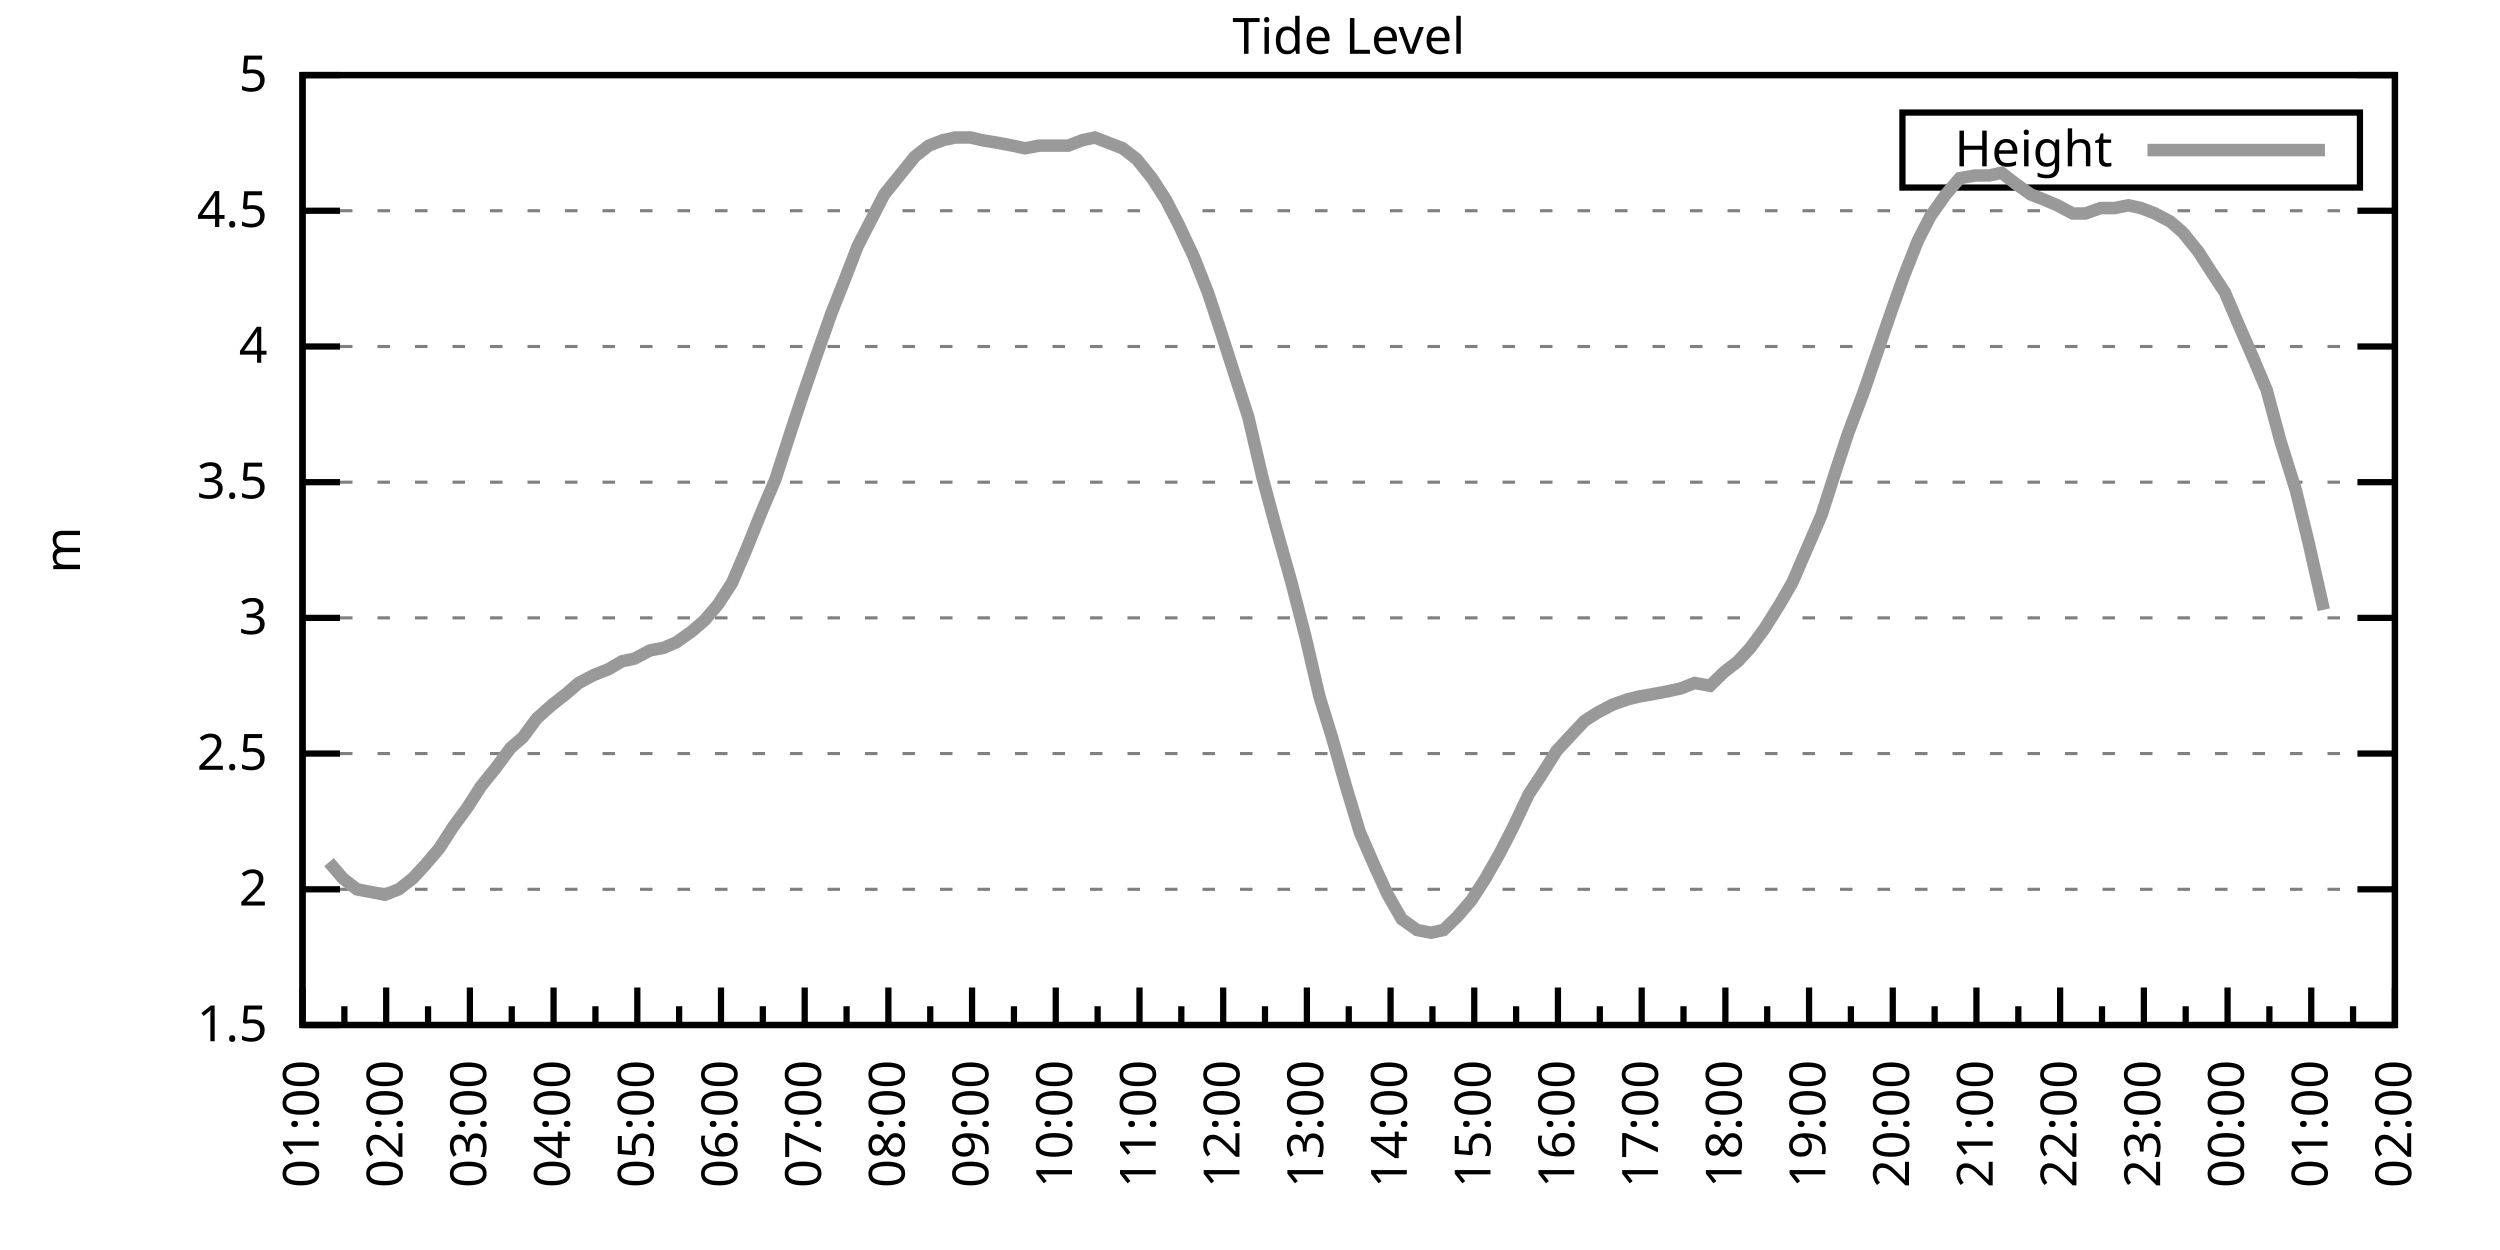
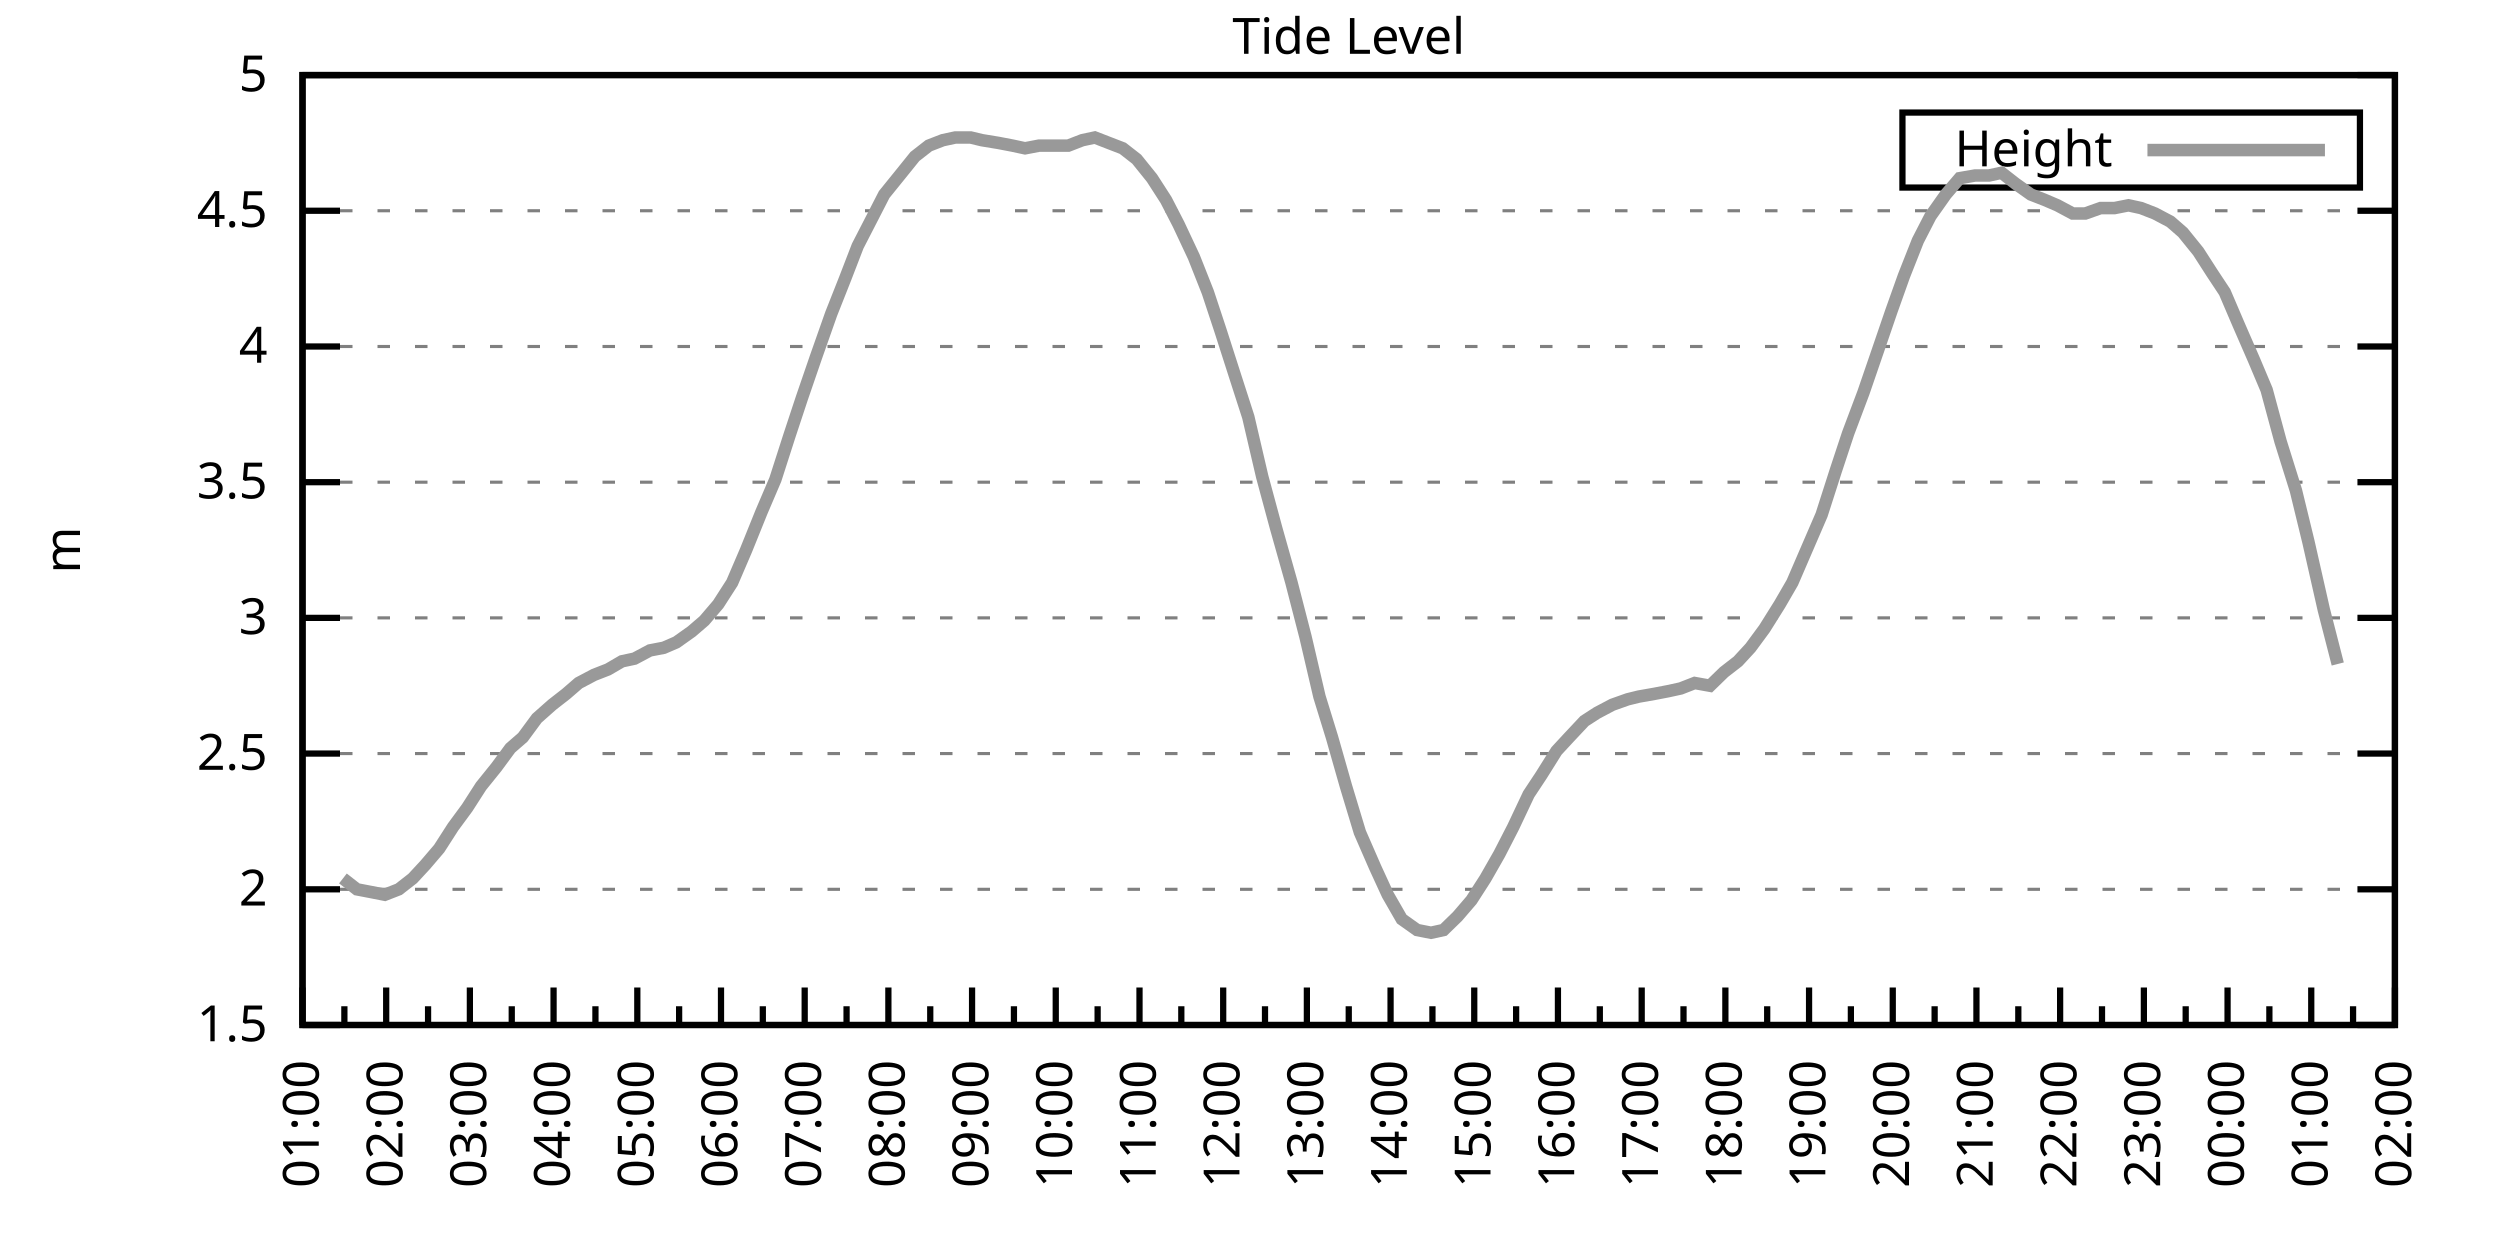
<svg xmlns="http://www.w3.org/2000/svg" xmlns:xlink="http://www.w3.org/1999/xlink" width="400" height="200" viewBox="0 0 400 200">
  <g id="gnuplot_canvas">
    <rect x="0" y="0" width="400" height="200" fill="none" />
    <defs>
      <circle id="gpDot" r="0.5" stroke-width="0.5" stroke="currentColor" />
      <path id="gpPt0" stroke-width="0.333" stroke="currentColor" d="M-1,0 h2 M0,-1 v2" />
      <path id="gpPt1" stroke-width="0.333" stroke="currentColor" d="M-1,-1 L1,1 M1,-1 L-1,1" />
      <path id="gpPt2" stroke-width="0.333" stroke="currentColor" d="M-1,0 L1,0 M0,-1 L0,1 M-1,-1 L1,1 M-1,1 L1,-1" />
      <rect id="gpPt3" stroke-width="0.333" stroke="currentColor" x="-1" y="-1" width="2" height="2" />
      <rect id="gpPt4" stroke-width="0.333" stroke="currentColor" fill="currentColor" x="-1" y="-1" width="2" height="2" />
      <circle id="gpPt5" stroke-width="0.333" stroke="currentColor" cx="0" cy="0" r="1" />
      <use xlink:href="#gpPt5" id="gpPt6" fill="currentColor" stroke="none" />
      <path id="gpPt7" stroke-width="0.333" stroke="currentColor" d="M0,-1.33 L-1.33,0.67 L1.33,0.67 z" />
      <use xlink:href="#gpPt7" id="gpPt8" fill="currentColor" stroke="none" />
      <use xlink:href="#gpPt7" id="gpPt9" stroke="currentColor" transform="rotate(180)" />
      <use xlink:href="#gpPt9" id="gpPt10" fill="currentColor" stroke="none" />
      <use xlink:href="#gpPt3" id="gpPt11" stroke="currentColor" transform="rotate(45)" />
      <use xlink:href="#gpPt11" id="gpPt12" fill="currentColor" stroke="none" />
      <path id="gpPt13" stroke-width="0.333" stroke="currentColor" d="M0,1.330 L1.265,0.411 L0.782,-1.067 L-0.782,-1.076 L-1.265,0.411 z" />
      <use xlink:href="#gpPt13" id="gpPt14" fill="currentColor" stroke="none" />
      <filter id="textbox" filterUnits="objectBoundingBox" x="0" y="0" height="1" width="1">
        <feFlood flood-color="white" flood-opacity="1" result="bgnd" />
        <feComposite in="SourceGraphic" in2="bgnd" operator="atop" />
      </filter>
      <filter id="greybox" filterUnits="objectBoundingBox" x="0" y="0" height="1" width="1">
        <feFlood flood-color="lightgrey" flood-opacity="1" result="grey" />
        <feComposite in="SourceGraphic" in2="grey" operator="atop" />
      </filter>
    </defs>
    <g fill="none" color="white" stroke="currentColor" stroke-width="1.00" stroke-linecap="butt" stroke-linejoin="miter">
</g>
    <g fill="none" color="black" stroke="currentColor" stroke-width="1.00" stroke-linecap="butt" stroke-linejoin="miter">
      <g stroke="none" shape-rendering="crispEdges">
        <polygon fill="rgb(255, 255, 255)" points="48.40,164.00 383.18,164.00 383.18,12.02 48.40,12.02 " />
      </g>
    </g>
    <g fill="none" color="black" stroke="currentColor" stroke-width="1.00" stroke-linecap="butt" stroke-linejoin="miter">
</g>
    <g fill="none" color="black" stroke="black" stroke-width="0.50" stroke-linecap="butt" stroke-linejoin="miter">
</g>
    <g fill="none" color="gray" stroke="currentColor" stroke-width="0.50" stroke-linecap="butt" stroke-linejoin="miter">
      <path stroke="gray" stroke-dasharray="2,4" class="gridline" d="M48.40,164.00 L383.19,164.00  " />
    </g>
    <g fill="none" color="gray" stroke="gray" stroke-width="1.00" stroke-linecap="butt" stroke-linejoin="miter">
</g>
    <g fill="none" color="black" stroke="currentColor" stroke-width="1.00" stroke-linecap="butt" stroke-linejoin="miter">
      <path stroke="black" d="M48.40,164.00 L54.40,164.00 M383.19,164.00 L377.19,164.00  " />
      <g transform="translate(42.80,166.60)" stroke="none" fill="black" font-family="Sans" font-size="8.00" text-anchor="end">
        <text>
          <tspan font-family="Sans"> 1.5</tspan>
        </text>
      </g>
    </g>
    <g fill="none" color="black" stroke="currentColor" stroke-width="1.00" stroke-linecap="butt" stroke-linejoin="miter">
</g>
    <g fill="none" color="black" stroke="black" stroke-width="0.50" stroke-linecap="butt" stroke-linejoin="miter">
</g>
    <g fill="none" color="gray" stroke="currentColor" stroke-width="0.50" stroke-linecap="butt" stroke-linejoin="miter">
      <path stroke="gray" stroke-dasharray="2,4" class="gridline" d="M48.40,142.29 L383.19,142.29  " />
    </g>
    <g fill="none" color="gray" stroke="gray" stroke-width="1.00" stroke-linecap="butt" stroke-linejoin="miter">
</g>
    <g fill="none" color="black" stroke="currentColor" stroke-width="1.00" stroke-linecap="butt" stroke-linejoin="miter">
      <path stroke="black" d="M48.40,142.29 L54.40,142.29 M383.19,142.29 L377.19,142.29  " />
      <g transform="translate(42.80,144.89)" stroke="none" fill="black" font-family="Sans" font-size="8.00" text-anchor="end">
        <text>
          <tspan font-family="Sans"> 2</tspan>
        </text>
      </g>
    </g>
    <g fill="none" color="black" stroke="currentColor" stroke-width="1.00" stroke-linecap="butt" stroke-linejoin="miter">
</g>
    <g fill="none" color="black" stroke="black" stroke-width="0.50" stroke-linecap="butt" stroke-linejoin="miter">
</g>
    <g fill="none" color="gray" stroke="currentColor" stroke-width="0.50" stroke-linecap="butt" stroke-linejoin="miter">
      <path stroke="gray" stroke-dasharray="2,4" class="gridline" d="M48.40,120.57 L383.19,120.57  " />
    </g>
    <g fill="none" color="gray" stroke="gray" stroke-width="1.00" stroke-linecap="butt" stroke-linejoin="miter">
</g>
    <g fill="none" color="black" stroke="currentColor" stroke-width="1.00" stroke-linecap="butt" stroke-linejoin="miter">
      <path stroke="black" d="M48.40,120.57 L54.40,120.57 M383.19,120.57 L377.19,120.57  " />
      <g transform="translate(42.80,123.17)" stroke="none" fill="black" font-family="Sans" font-size="8.00" text-anchor="end">
        <text>
          <tspan font-family="Sans"> 2.5</tspan>
        </text>
      </g>
    </g>
    <g fill="none" color="black" stroke="currentColor" stroke-width="1.00" stroke-linecap="butt" stroke-linejoin="miter">
</g>
    <g fill="none" color="black" stroke="black" stroke-width="0.50" stroke-linecap="butt" stroke-linejoin="miter">
</g>
    <g fill="none" color="gray" stroke="currentColor" stroke-width="0.50" stroke-linecap="butt" stroke-linejoin="miter">
      <path stroke="gray" stroke-dasharray="2,4" class="gridline" d="M48.40,98.86 L383.19,98.86  " />
    </g>
    <g fill="none" color="gray" stroke="gray" stroke-width="1.00" stroke-linecap="butt" stroke-linejoin="miter">
</g>
    <g fill="none" color="black" stroke="currentColor" stroke-width="1.00" stroke-linecap="butt" stroke-linejoin="miter">
      <path stroke="black" d="M48.40,98.86 L54.40,98.86 M383.19,98.86 L377.19,98.86  " />
      <g transform="translate(42.80,101.46)" stroke="none" fill="black" font-family="Sans" font-size="8.00" text-anchor="end">
        <text>
          <tspan font-family="Sans"> 3</tspan>
        </text>
      </g>
    </g>
    <g fill="none" color="black" stroke="currentColor" stroke-width="1.00" stroke-linecap="butt" stroke-linejoin="miter">
</g>
    <g fill="none" color="black" stroke="black" stroke-width="0.50" stroke-linecap="butt" stroke-linejoin="miter">
</g>
    <g fill="none" color="gray" stroke="currentColor" stroke-width="0.50" stroke-linecap="butt" stroke-linejoin="miter">
      <path stroke="gray" stroke-dasharray="2,4" class="gridline" d="M48.40,77.15 L383.19,77.15  " />
    </g>
    <g fill="none" color="gray" stroke="gray" stroke-width="1.00" stroke-linecap="butt" stroke-linejoin="miter">
</g>
    <g fill="none" color="black" stroke="currentColor" stroke-width="1.00" stroke-linecap="butt" stroke-linejoin="miter">
      <path stroke="black" d="M48.40,77.15 L54.40,77.15 M383.19,77.15 L377.19,77.15  " />
      <g transform="translate(42.80,79.75)" stroke="none" fill="black" font-family="Sans" font-size="8.00" text-anchor="end">
        <text>
          <tspan font-family="Sans"> 3.5</tspan>
        </text>
      </g>
    </g>
    <g fill="none" color="black" stroke="currentColor" stroke-width="1.00" stroke-linecap="butt" stroke-linejoin="miter">
</g>
    <g fill="none" color="black" stroke="black" stroke-width="0.50" stroke-linecap="butt" stroke-linejoin="miter">
</g>
    <g fill="none" color="gray" stroke="currentColor" stroke-width="0.50" stroke-linecap="butt" stroke-linejoin="miter">
      <path stroke="gray" stroke-dasharray="2,4" class="gridline" d="M48.40,55.44 L383.19,55.44  " />
    </g>
    <g fill="none" color="gray" stroke="gray" stroke-width="1.00" stroke-linecap="butt" stroke-linejoin="miter">
</g>
    <g fill="none" color="black" stroke="currentColor" stroke-width="1.00" stroke-linecap="butt" stroke-linejoin="miter">
      <path stroke="black" d="M48.40,55.44 L54.40,55.44 M383.19,55.44 L377.19,55.44  " />
      <g transform="translate(42.80,58.04)" stroke="none" fill="black" font-family="Sans" font-size="8.00" text-anchor="end">
        <text>
          <tspan font-family="Sans"> 4</tspan>
        </text>
      </g>
    </g>
    <g fill="none" color="black" stroke="currentColor" stroke-width="1.00" stroke-linecap="butt" stroke-linejoin="miter">
</g>
    <g fill="none" color="black" stroke="black" stroke-width="0.50" stroke-linecap="butt" stroke-linejoin="miter">
</g>
    <g fill="none" color="gray" stroke="currentColor" stroke-width="0.50" stroke-linecap="butt" stroke-linejoin="miter">
      <path stroke="gray" stroke-dasharray="2,4" class="gridline" d="M48.40,33.72 L383.19,33.72  " />
    </g>
    <g fill="none" color="gray" stroke="gray" stroke-width="1.00" stroke-linecap="butt" stroke-linejoin="miter">
</g>
    <g fill="none" color="black" stroke="currentColor" stroke-width="1.00" stroke-linecap="butt" stroke-linejoin="miter">
      <path stroke="black" d="M48.40,33.72 L54.40,33.72 M383.19,33.72 L377.19,33.72  " />
      <g transform="translate(42.80,36.32)" stroke="none" fill="black" font-family="Sans" font-size="8.00" text-anchor="end">
        <text>
          <tspan font-family="Sans"> 4.5</tspan>
        </text>
      </g>
    </g>
    <g fill="none" color="black" stroke="currentColor" stroke-width="1.00" stroke-linecap="butt" stroke-linejoin="miter">
</g>
    <g fill="none" color="black" stroke="black" stroke-width="0.50" stroke-linecap="butt" stroke-linejoin="miter">
</g>
    <g fill="none" color="gray" stroke="currentColor" stroke-width="0.50" stroke-linecap="butt" stroke-linejoin="miter">
      <path stroke="gray" stroke-dasharray="2,4" class="gridline" d="M48.40,12.01 L383.19,12.01  " />
    </g>
    <g fill="none" color="gray" stroke="gray" stroke-width="1.00" stroke-linecap="butt" stroke-linejoin="miter">
</g>
    <g fill="none" color="black" stroke="currentColor" stroke-width="1.00" stroke-linecap="butt" stroke-linejoin="miter">
      <path stroke="black" d="M48.40,12.01 L54.40,12.01 M383.19,12.01 L377.19,12.01  " />
      <g transform="translate(42.80,14.61)" stroke="none" fill="black" font-family="Sans" font-size="8.00" text-anchor="end">
        <text>
          <tspan font-family="Sans"> 5</tspan>
        </text>
      </g>
    </g>
    <g fill="none" color="black" stroke="currentColor" stroke-width="1.00" stroke-linecap="butt" stroke-linejoin="miter">
      <path stroke="black" d="M48.40,164.00 L48.40,158.00  " />
      <g transform="translate(51.00,169.60) rotate(270)" stroke="none" fill="black" font-family="Sans" font-size="8.00" text-anchor="end">
        <text>
          <tspan font-family="Sans">01:00</tspan>
        </text>
      </g>
    </g>
    <g fill="none" color="black" stroke="currentColor" stroke-width="1.00" stroke-linecap="butt" stroke-linejoin="miter">
      <path stroke="black" d="M55.10,164.00 L55.10,161.00 M61.79,164.00 L61.79,158.00  " />
      <g transform="translate(64.39,169.60) rotate(270)" stroke="none" fill="black" font-family="Sans" font-size="8.00" text-anchor="end">
        <text>
          <tspan font-family="Sans">02:00</tspan>
        </text>
      </g>
    </g>
    <g fill="none" color="black" stroke="currentColor" stroke-width="1.00" stroke-linecap="butt" stroke-linejoin="miter">
      <path stroke="black" d="M68.49,164.00 L68.49,161.00 M75.18,164.00 L75.18,158.00  " />
      <g transform="translate(77.78,169.60) rotate(270)" stroke="none" fill="black" font-family="Sans" font-size="8.00" text-anchor="end">
        <text>
          <tspan font-family="Sans">03:00</tspan>
        </text>
      </g>
    </g>
    <g fill="none" color="black" stroke="currentColor" stroke-width="1.00" stroke-linecap="butt" stroke-linejoin="miter">
      <path stroke="black" d="M81.88,164.00 L81.88,161.00 M88.57,164.00 L88.57,158.00  " />
      <g transform="translate(91.17,169.60) rotate(270)" stroke="none" fill="black" font-family="Sans" font-size="8.00" text-anchor="end">
        <text>
          <tspan font-family="Sans">04:00</tspan>
        </text>
      </g>
    </g>
    <g fill="none" color="black" stroke="currentColor" stroke-width="1.00" stroke-linecap="butt" stroke-linejoin="miter">
      <path stroke="black" d="M95.27,164.00 L95.27,161.00 M101.97,164.00 L101.97,158.00  " />
      <g transform="translate(104.57,169.60) rotate(270)" stroke="none" fill="black" font-family="Sans" font-size="8.00" text-anchor="end">
        <text>
          <tspan font-family="Sans">05:00</tspan>
        </text>
      </g>
    </g>
    <g fill="none" color="black" stroke="currentColor" stroke-width="1.00" stroke-linecap="butt" stroke-linejoin="miter">
      <path stroke="black" d="M108.66,164.00 L108.66,161.00 M115.36,164.00 L115.36,158.00  " />
      <g transform="translate(117.96,169.60) rotate(270)" stroke="none" fill="black" font-family="Sans" font-size="8.00" text-anchor="end">
        <text>
          <tspan font-family="Sans">06:00</tspan>
        </text>
      </g>
    </g>
    <g fill="none" color="black" stroke="currentColor" stroke-width="1.00" stroke-linecap="butt" stroke-linejoin="miter">
      <path stroke="black" d="M122.05,164.00 L122.05,161.00 M128.75,164.00 L128.75,158.00  " />
      <g transform="translate(131.35,169.60) rotate(270)" stroke="none" fill="black" font-family="Sans" font-size="8.00" text-anchor="end">
        <text>
          <tspan font-family="Sans">07:00</tspan>
        </text>
      </g>
    </g>
    <g fill="none" color="black" stroke="currentColor" stroke-width="1.00" stroke-linecap="butt" stroke-linejoin="miter">
      <path stroke="black" d="M135.45,164.00 L135.45,161.00 M142.14,164.00 L142.14,158.00  " />
      <g transform="translate(144.74,169.60) rotate(270)" stroke="none" fill="black" font-family="Sans" font-size="8.00" text-anchor="end">
        <text>
          <tspan font-family="Sans">08:00</tspan>
        </text>
      </g>
    </g>
    <g fill="none" color="black" stroke="currentColor" stroke-width="1.00" stroke-linecap="butt" stroke-linejoin="miter">
      <path stroke="black" d="M148.84,164.00 L148.84,161.00 M155.53,164.00 L155.53,158.00  " />
      <g transform="translate(158.13,169.60) rotate(270)" stroke="none" fill="black" font-family="Sans" font-size="8.00" text-anchor="end">
        <text>
          <tspan font-family="Sans">09:00</tspan>
        </text>
      </g>
    </g>
    <g fill="none" color="black" stroke="currentColor" stroke-width="1.00" stroke-linecap="butt" stroke-linejoin="miter">
      <path stroke="black" d="M162.23,164.00 L162.23,161.00 M168.92,164.00 L168.92,158.00  " />
      <g transform="translate(171.52,169.60) rotate(270)" stroke="none" fill="black" font-family="Sans" font-size="8.00" text-anchor="end">
        <text>
          <tspan font-family="Sans">10:00</tspan>
        </text>
      </g>
    </g>
    <g fill="none" color="black" stroke="currentColor" stroke-width="1.00" stroke-linecap="butt" stroke-linejoin="miter">
      <path stroke="black" d="M175.62,164.00 L175.62,161.00 M182.32,164.00 L182.32,158.00  " />
      <g transform="translate(184.92,169.60) rotate(270)" stroke="none" fill="black" font-family="Sans" font-size="8.00" text-anchor="end">
        <text>
          <tspan font-family="Sans">11:00</tspan>
        </text>
      </g>
    </g>
    <g fill="none" color="black" stroke="currentColor" stroke-width="1.00" stroke-linecap="butt" stroke-linejoin="miter">
      <path stroke="black" d="M189.01,164.00 L189.01,161.00 M195.71,164.00 L195.71,158.00  " />
      <g transform="translate(198.31,169.60) rotate(270)" stroke="none" fill="black" font-family="Sans" font-size="8.00" text-anchor="end">
        <text>
          <tspan font-family="Sans">12:00</tspan>
        </text>
      </g>
    </g>
    <g fill="none" color="black" stroke="currentColor" stroke-width="1.00" stroke-linecap="butt" stroke-linejoin="miter">
      <path stroke="black" d="M202.40,164.00 L202.40,161.00 M209.10,164.00 L209.10,158.00  " />
      <g transform="translate(211.70,169.60) rotate(270)" stroke="none" fill="black" font-family="Sans" font-size="8.00" text-anchor="end">
        <text>
          <tspan font-family="Sans">13:00</tspan>
        </text>
      </g>
    </g>
    <g fill="none" color="black" stroke="currentColor" stroke-width="1.00" stroke-linecap="butt" stroke-linejoin="miter">
      <path stroke="black" d="M215.80,164.00 L215.80,161.00 M222.49,164.00 L222.49,158.00  " />
      <g transform="translate(225.09,169.60) rotate(270)" stroke="none" fill="black" font-family="Sans" font-size="8.00" text-anchor="end">
        <text>
          <tspan font-family="Sans">14:00</tspan>
        </text>
      </g>
    </g>
    <g fill="none" color="black" stroke="currentColor" stroke-width="1.00" stroke-linecap="butt" stroke-linejoin="miter">
      <path stroke="black" d="M229.19,164.00 L229.19,161.00 M235.88,164.00 L235.88,158.00  " />
      <g transform="translate(238.48,169.60) rotate(270)" stroke="none" fill="black" font-family="Sans" font-size="8.00" text-anchor="end">
        <text>
          <tspan font-family="Sans">15:00</tspan>
        </text>
      </g>
    </g>
    <g fill="none" color="black" stroke="currentColor" stroke-width="1.00" stroke-linecap="butt" stroke-linejoin="miter">
      <path stroke="black" d="M242.58,164.00 L242.58,161.00 M249.27,164.00 L249.27,158.00  " />
      <g transform="translate(251.87,169.60) rotate(270)" stroke="none" fill="black" font-family="Sans" font-size="8.00" text-anchor="end">
        <text>
          <tspan font-family="Sans">16:00</tspan>
        </text>
      </g>
    </g>
    <g fill="none" color="black" stroke="currentColor" stroke-width="1.00" stroke-linecap="butt" stroke-linejoin="miter">
      <path stroke="black" d="M255.97,164.00 L255.97,161.00 M262.67,164.00 L262.67,158.00  " />
      <g transform="translate(265.27,169.60) rotate(270)" stroke="none" fill="black" font-family="Sans" font-size="8.00" text-anchor="end">
        <text>
          <tspan font-family="Sans">17:00</tspan>
        </text>
      </g>
    </g>
    <g fill="none" color="black" stroke="currentColor" stroke-width="1.00" stroke-linecap="butt" stroke-linejoin="miter">
      <path stroke="black" d="M269.36,164.00 L269.36,161.00 M276.06,164.00 L276.06,158.00  " />
      <g transform="translate(278.66,169.60) rotate(270)" stroke="none" fill="black" font-family="Sans" font-size="8.00" text-anchor="end">
        <text>
          <tspan font-family="Sans">18:00</tspan>
        </text>
      </g>
    </g>
    <g fill="none" color="black" stroke="currentColor" stroke-width="1.00" stroke-linecap="butt" stroke-linejoin="miter">
      <path stroke="black" d="M282.75,164.00 L282.75,161.00 M289.45,164.00 L289.45,158.00  " />
      <g transform="translate(292.05,169.60) rotate(270)" stroke="none" fill="black" font-family="Sans" font-size="8.00" text-anchor="end">
        <text>
          <tspan font-family="Sans">19:00</tspan>
        </text>
      </g>
    </g>
    <g fill="none" color="black" stroke="currentColor" stroke-width="1.00" stroke-linecap="butt" stroke-linejoin="miter">
      <path stroke="black" d="M296.14,164.00 L296.14,161.00 M302.84,164.00 L302.84,158.00  " />
      <g transform="translate(305.44,169.60) rotate(270)" stroke="none" fill="black" font-family="Sans" font-size="8.00" text-anchor="end">
        <text>
          <tspan font-family="Sans">20:00</tspan>
        </text>
      </g>
    </g>
    <g fill="none" color="black" stroke="currentColor" stroke-width="1.00" stroke-linecap="butt" stroke-linejoin="miter">
      <path stroke="black" d="M309.54,164.00 L309.54,161.00 M316.23,164.00 L316.23,158.00  " />
      <g transform="translate(318.83,169.60) rotate(270)" stroke="none" fill="black" font-family="Sans" font-size="8.00" text-anchor="end">
        <text>
          <tspan font-family="Sans">21:00</tspan>
        </text>
      </g>
    </g>
    <g fill="none" color="black" stroke="currentColor" stroke-width="1.00" stroke-linecap="butt" stroke-linejoin="miter">
      <path stroke="black" d="M322.93,164.00 L322.93,161.00 M329.62,164.00 L329.62,158.00  " />
      <g transform="translate(332.22,169.60) rotate(270)" stroke="none" fill="black" font-family="Sans" font-size="8.00" text-anchor="end">
        <text>
          <tspan font-family="Sans">22:00</tspan>
        </text>
      </g>
    </g>
    <g fill="none" color="black" stroke="currentColor" stroke-width="1.00" stroke-linecap="butt" stroke-linejoin="miter">
      <path stroke="black" d="M336.32,164.00 L336.32,161.00 M343.02,164.00 L343.02,158.00  " />
      <g transform="translate(345.62,169.60) rotate(270)" stroke="none" fill="black" font-family="Sans" font-size="8.00" text-anchor="end">
        <text>
          <tspan font-family="Sans">23:00</tspan>
        </text>
      </g>
    </g>
    <g fill="none" color="black" stroke="currentColor" stroke-width="1.00" stroke-linecap="butt" stroke-linejoin="miter">
      <path stroke="black" d="M349.71,164.00 L349.71,161.00 M356.41,164.00 L356.41,158.00  " />
      <g transform="translate(359.01,169.60) rotate(270)" stroke="none" fill="black" font-family="Sans" font-size="8.00" text-anchor="end">
        <text>
          <tspan font-family="Sans">00:00</tspan>
        </text>
      </g>
    </g>
    <g fill="none" color="black" stroke="currentColor" stroke-width="1.00" stroke-linecap="butt" stroke-linejoin="miter">
      <path stroke="black" d="M363.10,164.00 L363.10,161.00 M369.80,164.00 L369.80,158.00  " />
      <g transform="translate(372.40,169.60) rotate(270)" stroke="none" fill="black" font-family="Sans" font-size="8.00" text-anchor="end">
        <text>
          <tspan font-family="Sans">01:00</tspan>
        </text>
      </g>
    </g>
    <g fill="none" color="black" stroke="currentColor" stroke-width="1.00" stroke-linecap="butt" stroke-linejoin="miter">
      <path stroke="black" d="M376.49,164.00 L376.49,161.00 M383.19,164.00 L383.19,158.00  " />
      <g transform="translate(385.79,169.60) rotate(270)" stroke="none" fill="black" font-family="Sans" font-size="8.00" text-anchor="end">
        <text>
          <tspan font-family="Sans">02:00</tspan>
        </text>
      </g>
    </g>
    <g fill="none" color="black" stroke="currentColor" stroke-width="1.00" stroke-linecap="butt" stroke-linejoin="miter">
</g>
    <g fill="none" color="black" stroke="currentColor" stroke-width="1.00" stroke-linecap="butt" stroke-linejoin="miter">
      <path stroke="black" d="M48.40,12.01 L48.40,164.00 L383.19,164.00 L383.19,12.01 L48.40,12.01 Z  " />
    </g>
    <g fill="none" color="black" stroke="currentColor" stroke-width="1.00" stroke-linecap="butt" stroke-linejoin="miter">
      <g transform="translate(12.80,88.01) rotate(270)" stroke="none" fill="black" font-family="Sans" font-size="8.00" text-anchor="middle">
        <text>
          <tspan font-family="Sans">m</tspan>
        </text>
      </g>
    </g>
    <g fill="none" color="black" stroke="currentColor" stroke-width="1.00" stroke-linecap="butt" stroke-linejoin="miter">
</g>
    <g fill="none" color="black" stroke="currentColor" stroke-width="1.00" stroke-linecap="butt" stroke-linejoin="miter">
      <path stroke="black" d="M304.39,30.01 L304.39,18.01 L377.59,18.01 L377.59,30.01 L304.39,30.01 Z  " />
    </g>
    <g id="Tide_level_plot_1">
      <g fill="none" color="white" stroke="black" stroke-width="2.00" stroke-linecap="butt" stroke-linejoin="miter">
</g>
      <g fill="none" color="black" stroke="currentColor" stroke-width="2.00" stroke-linecap="butt" stroke-linejoin="miter">
        <g transform="translate(337.99,26.61)" stroke="none" fill="black" font-family="Sans" font-size="8.00" text-anchor="end">
          <text>
            <tspan font-family="Sans">Height</tspan>
          </text>
        </g>
      </g>
      <g fill="none" color="black" stroke="currentColor" stroke-width="2.00" stroke-linecap="butt" stroke-linejoin="miter">
-         <path stroke="rgb(153, 153, 153)" d="M343.59,24.01 L371.99,24.01 M52.64,137.94 L54.87,140.55 L57.10,142.29 L59.34,142.72 L61.57,143.16 L63.80,142.29   L66.03,140.55 L68.04,138.38 L70.27,135.77 L72.50,132.30 L74.74,129.26 L76.97,125.79 L79.42,122.75 L81.66,119.71   L83.66,117.97 L85.90,114.93 L88.35,112.76 L90.58,111.02 L92.59,109.28 L95.05,107.98 L97.28,107.11 L99.51,105.81   L101.52,105.38 L103.98,104.07 L106.21,103.64 L108.22,102.77 L110.67,101.03 L112.68,99.30 L114.91,96.69 L117.14,93.22   L119.38,88.00 L121.83,81.93 L124.06,76.71 L126.29,69.77 L128.30,63.69 L130.54,57.17 L132.99,50.22 L135.22,44.58   L137.23,39.37 L139.69,34.59 L141.47,31.12 L143.93,28.08 L146.38,25.04 L148.61,23.30 L150.85,22.43 L152.85,22.00   L155.31,22.00 L157.10,22.43 L159.77,22.87 L162.01,23.30 L164.01,23.73 L166.25,23.30 L168.48,23.30 L170.93,23.30   L173.17,22.43 L175.17,22.00 L177.41,22.87 L179.64,23.73 L181.87,25.47 L184.32,28.51 L186.56,31.99 L188.57,35.89   L191.02,41.11 L193.25,46.75 L195.26,52.83 L197.49,59.78 L199.73,66.73 L201.96,76.28 L204.19,84.53 L206.64,93.22   L208.88,101.90 L211.11,111.45 L213.12,117.97 L215.35,125.79 L217.58,133.17 L220.04,138.81 L222.04,143.16 L224.28,147.06   L226.73,148.80 L228.96,149.24 L230.97,148.80 L233.20,146.63 L235.44,144.02 L237.67,140.55 L239.90,136.64 L242.13,132.30   L244.59,127.09 L246.60,124.05 L249.05,120.14 L251.06,117.97 L253.51,115.36 L255.52,114.06 L257.98,112.76 L260.43,111.89   L262.22,111.45 L264.67,111.02 L266.91,110.59 L268.92,110.15 L271.15,109.28 L273.60,109.72 L275.83,107.55 L278.07,105.81   L280.07,103.64 L282.31,100.60 L284.76,96.69 L286.77,93.22 L291.46,82.36 L293.69,75.41 L295.70,69.33 L298.15,62.82   L300.39,56.30 L302.62,49.79 L304.63,44.15 L306.86,38.50 L308.87,34.59 L311.32,31.12 L313.55,28.51 L316.01,28.08   L318.24,28.08 L320.25,27.64 L322.48,29.38 L324.94,31.12 L327.17,31.99 L329.18,32.85 L331.63,34.16 L333.64,34.16   L336.10,33.29 L338.33,33.29 L340.56,32.85 L342.57,33.29 L344.80,34.16 L347.26,35.46 L349.26,37.20 L351.72,40.24   L353.95,43.71 L355.96,46.75 L358.19,51.96 L360.65,57.61 L362.66,62.38 L364.89,70.63 L367.34,78.45 L369.35,86.70   L371.81,97.56  " />
+         <path stroke="rgb(153, 153, 153)" d="M343.59,24.01 L371.99,24.01 M54.87,140.55 L57.10,142.29 L59.34,142.72 L61.57,143.16 L63.80,142.29 L66.03,140.55   L68.04,138.38 L70.27,135.77 L72.50,132.30 L74.74,129.26 L76.97,125.79 L79.42,122.75 L81.66,119.71 L83.66,117.97   L85.90,114.93 L88.35,112.76 L90.58,111.02 L92.59,109.28 L95.05,107.98 L97.28,107.11 L99.51,105.81 L101.52,105.38   L103.98,104.07 L106.21,103.64 L108.22,102.77 L110.67,101.03 L112.68,99.30 L114.91,96.69 L117.14,93.22 L119.38,88.00   L121.83,81.93 L124.06,76.71 L126.29,69.77 L128.30,63.69 L130.54,57.17 L132.99,50.22 L135.22,44.58 L137.23,39.37   L139.69,34.59 L141.47,31.12 L143.93,28.08 L146.38,25.04 L148.61,23.30 L150.85,22.43 L152.85,22.00 L155.31,22.00   L157.10,22.43 L159.77,22.87 L162.01,23.30 L164.01,23.73 L166.25,23.30 L168.48,23.30 L170.93,23.30 L173.17,22.43   L175.17,22.00 L177.41,22.87 L179.64,23.73 L181.87,25.47 L184.32,28.51 L186.56,31.99 L188.57,35.89 L191.02,41.11   L193.25,46.75 L195.26,52.83 L197.49,59.78 L199.73,66.73 L201.96,76.28 L204.19,84.53 L206.64,93.22 L208.88,101.90   L211.11,111.45 L213.12,117.97 L215.35,125.79 L217.58,133.17 L220.04,138.81 L222.04,143.16 L224.28,147.06 L226.73,148.80   L228.96,149.24 L230.97,148.80 L233.20,146.63 L235.44,144.02 L237.67,140.55 L239.90,136.64 L242.13,132.30 L244.59,127.09   L246.60,124.05 L249.05,120.14 L251.06,117.97 L253.51,115.36 L255.52,114.06 L257.98,112.76 L260.43,111.89 L262.22,111.45   L264.67,111.02 L266.91,110.59 L268.92,110.15 L271.15,109.28 L273.60,109.72 L275.83,107.55 L278.07,105.81 L280.07,103.64   L282.31,100.60 L284.76,96.69 L286.77,93.22 L291.46,82.36 L293.69,75.41 L295.70,69.33 L298.15,62.82 L300.39,56.30   L302.62,49.79 L304.63,44.15 L306.86,38.50 L308.87,34.59 L311.32,31.12 L313.55,28.51 L316.01,28.08 L318.24,28.08   L320.25,27.64 L322.48,29.38 L324.94,31.12 L327.17,31.99 L329.18,32.85 L331.63,34.16 L333.64,34.16 L336.10,33.29   L338.33,33.29 L340.56,32.85 L342.57,33.29 L344.80,34.16 L347.26,35.46 L349.26,37.20 L351.72,40.24 L353.95,43.71   L355.96,46.75 L358.19,51.96 L360.65,57.61 L362.66,62.38 L364.89,70.63 L367.34,78.45 L369.35,86.70 L371.81,97.56   L374.04,106.24  " />
      </g>
    </g>
    <g fill="none" color="black" stroke="currentColor" stroke-width="2.00" stroke-linecap="butt" stroke-linejoin="miter">
</g>
    <g fill="none" color="black" stroke="black" stroke-width="1.00" stroke-linecap="butt" stroke-linejoin="miter">
</g>
    <g fill="none" color="black" stroke="currentColor" stroke-width="1.00" stroke-linecap="butt" stroke-linejoin="miter">
      <path stroke="black" d="M48.40,12.01 L48.40,164.00 L383.19,164.00 L383.19,12.01 L48.40,12.01 Z  " />
    </g>
    <g fill="none" color="black" stroke="currentColor" stroke-width="1.00" stroke-linecap="butt" stroke-linejoin="miter">
      <g transform="translate(215.79,8.61)" stroke="none" fill="black" font-family="Sans" font-size="8.00" text-anchor="middle">
        <text>
          <tspan font-family="Sans">Tide Level</tspan>
        </text>
      </g>
    </g>
    <g fill="none" color="black" stroke="currentColor" stroke-width="1.00" stroke-linecap="butt" stroke-linejoin="miter">
</g>
  </g>
</svg>
